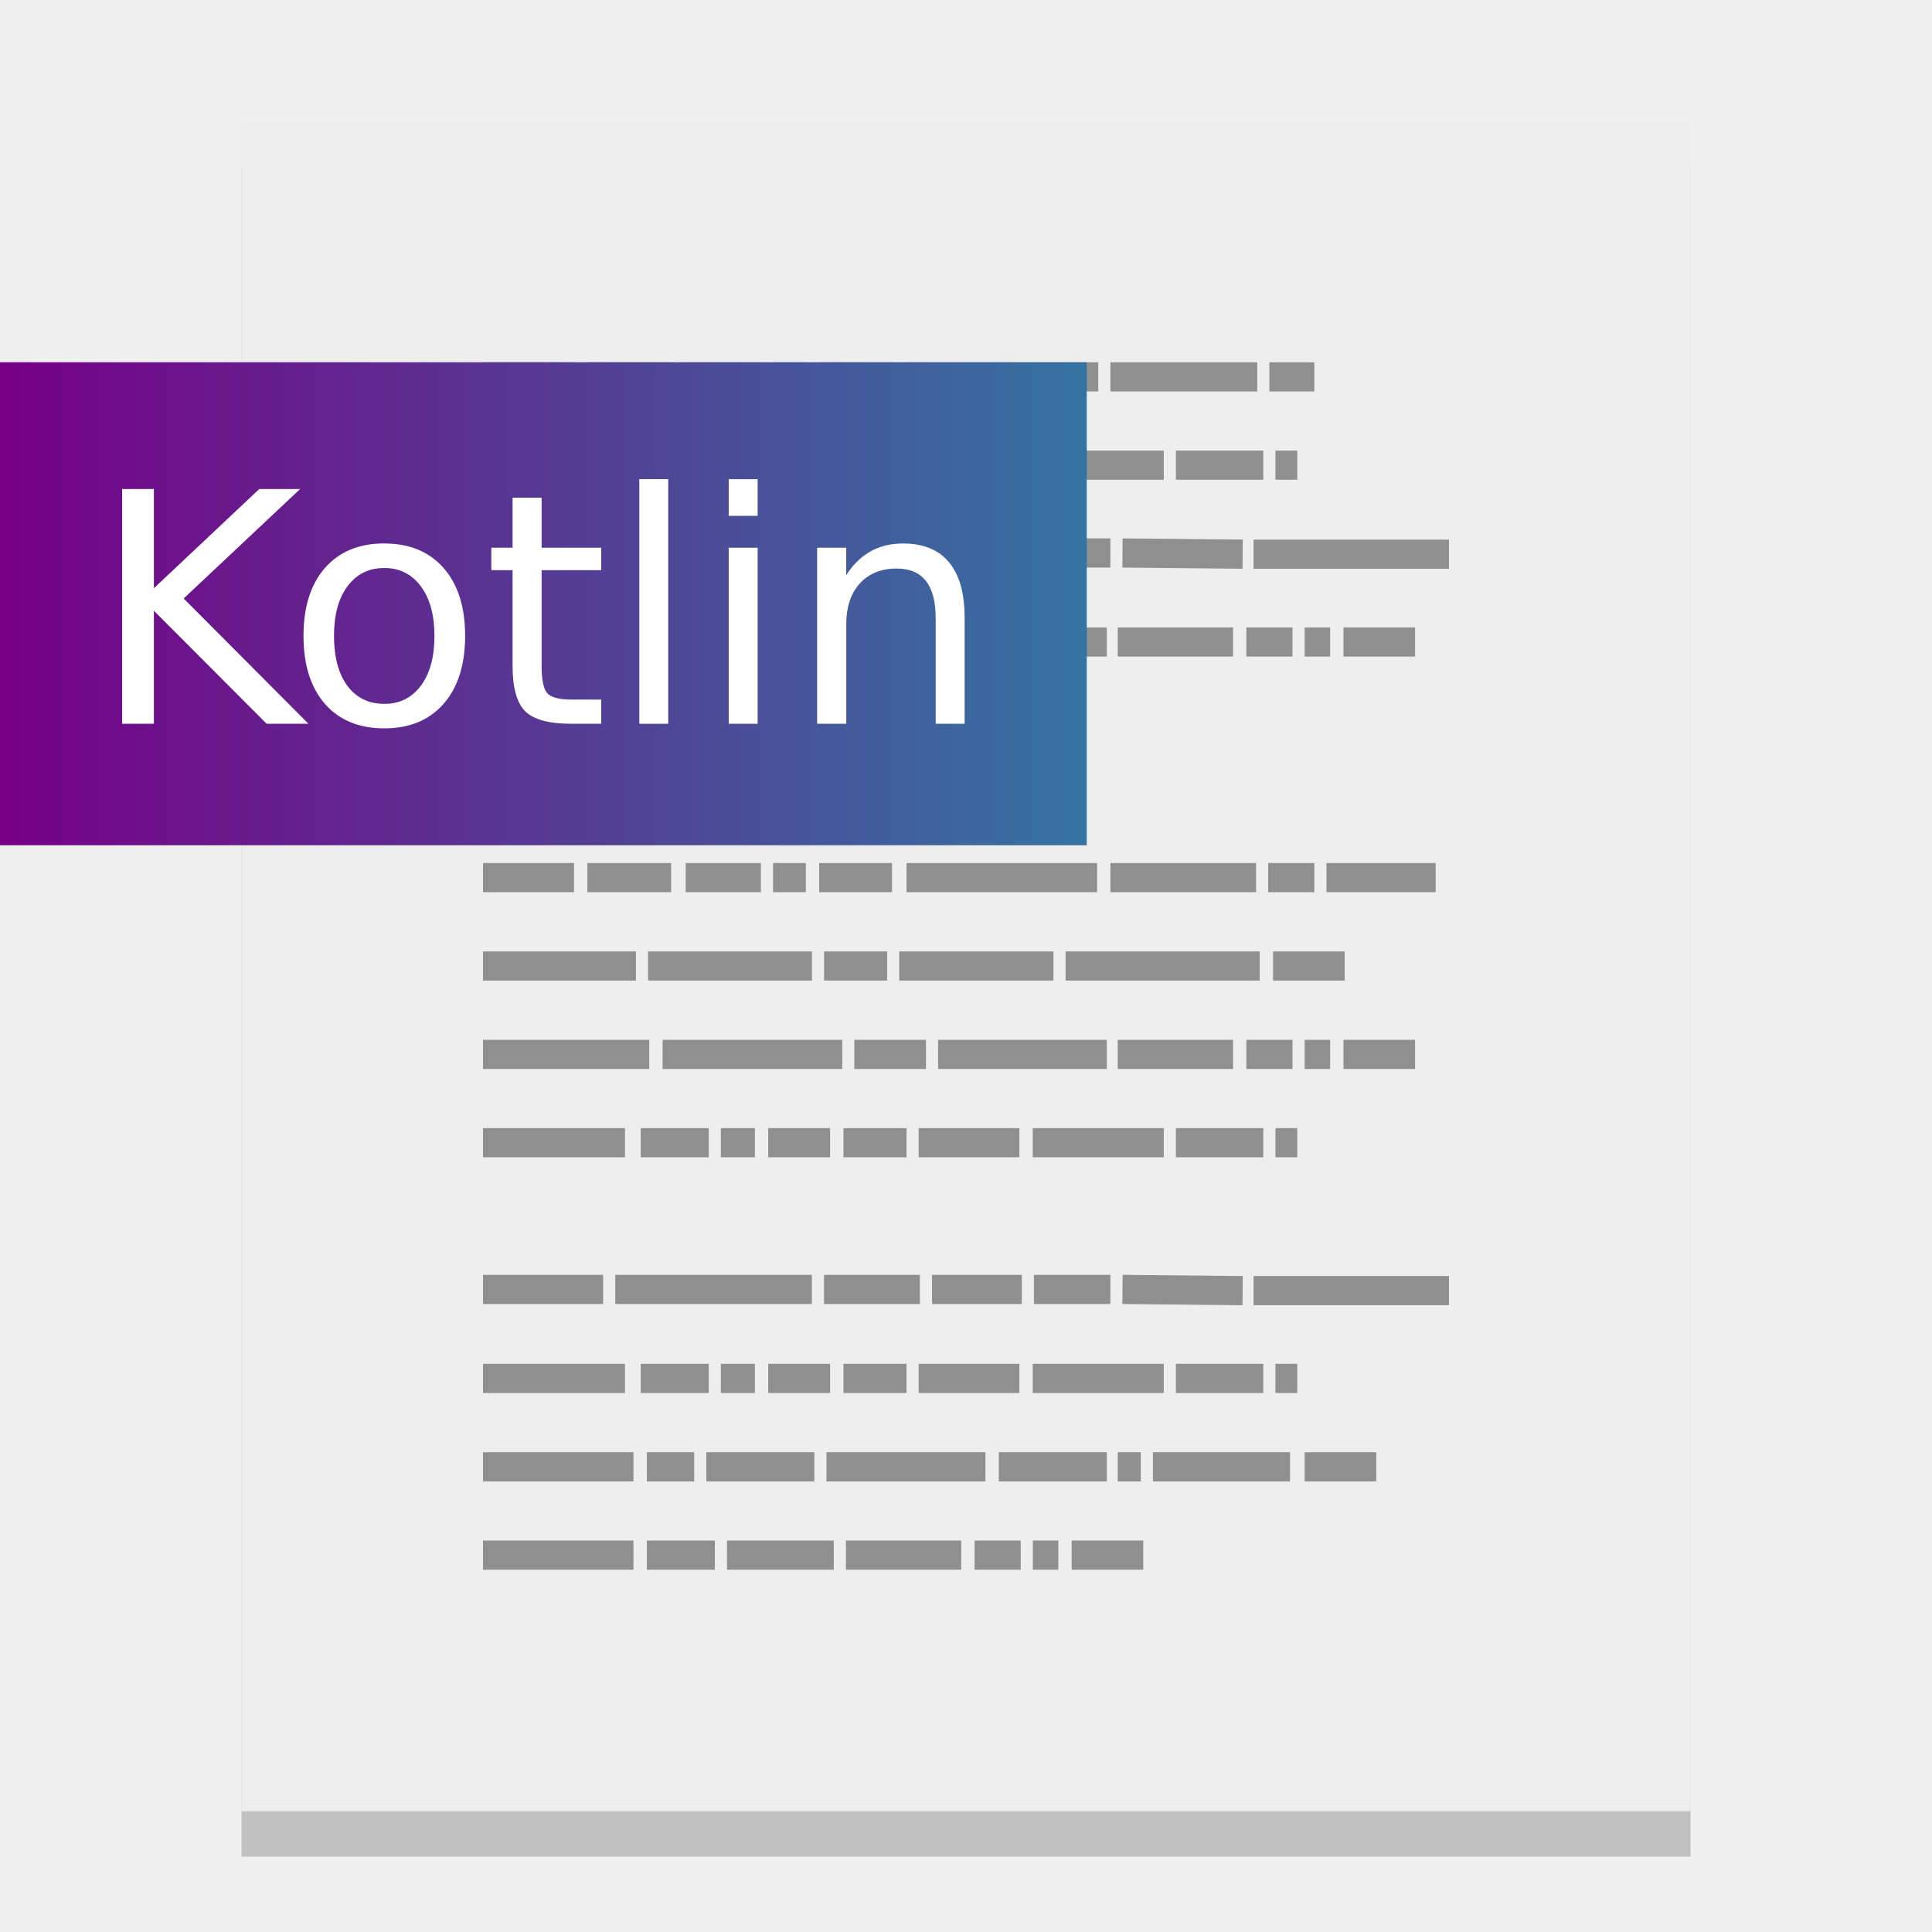
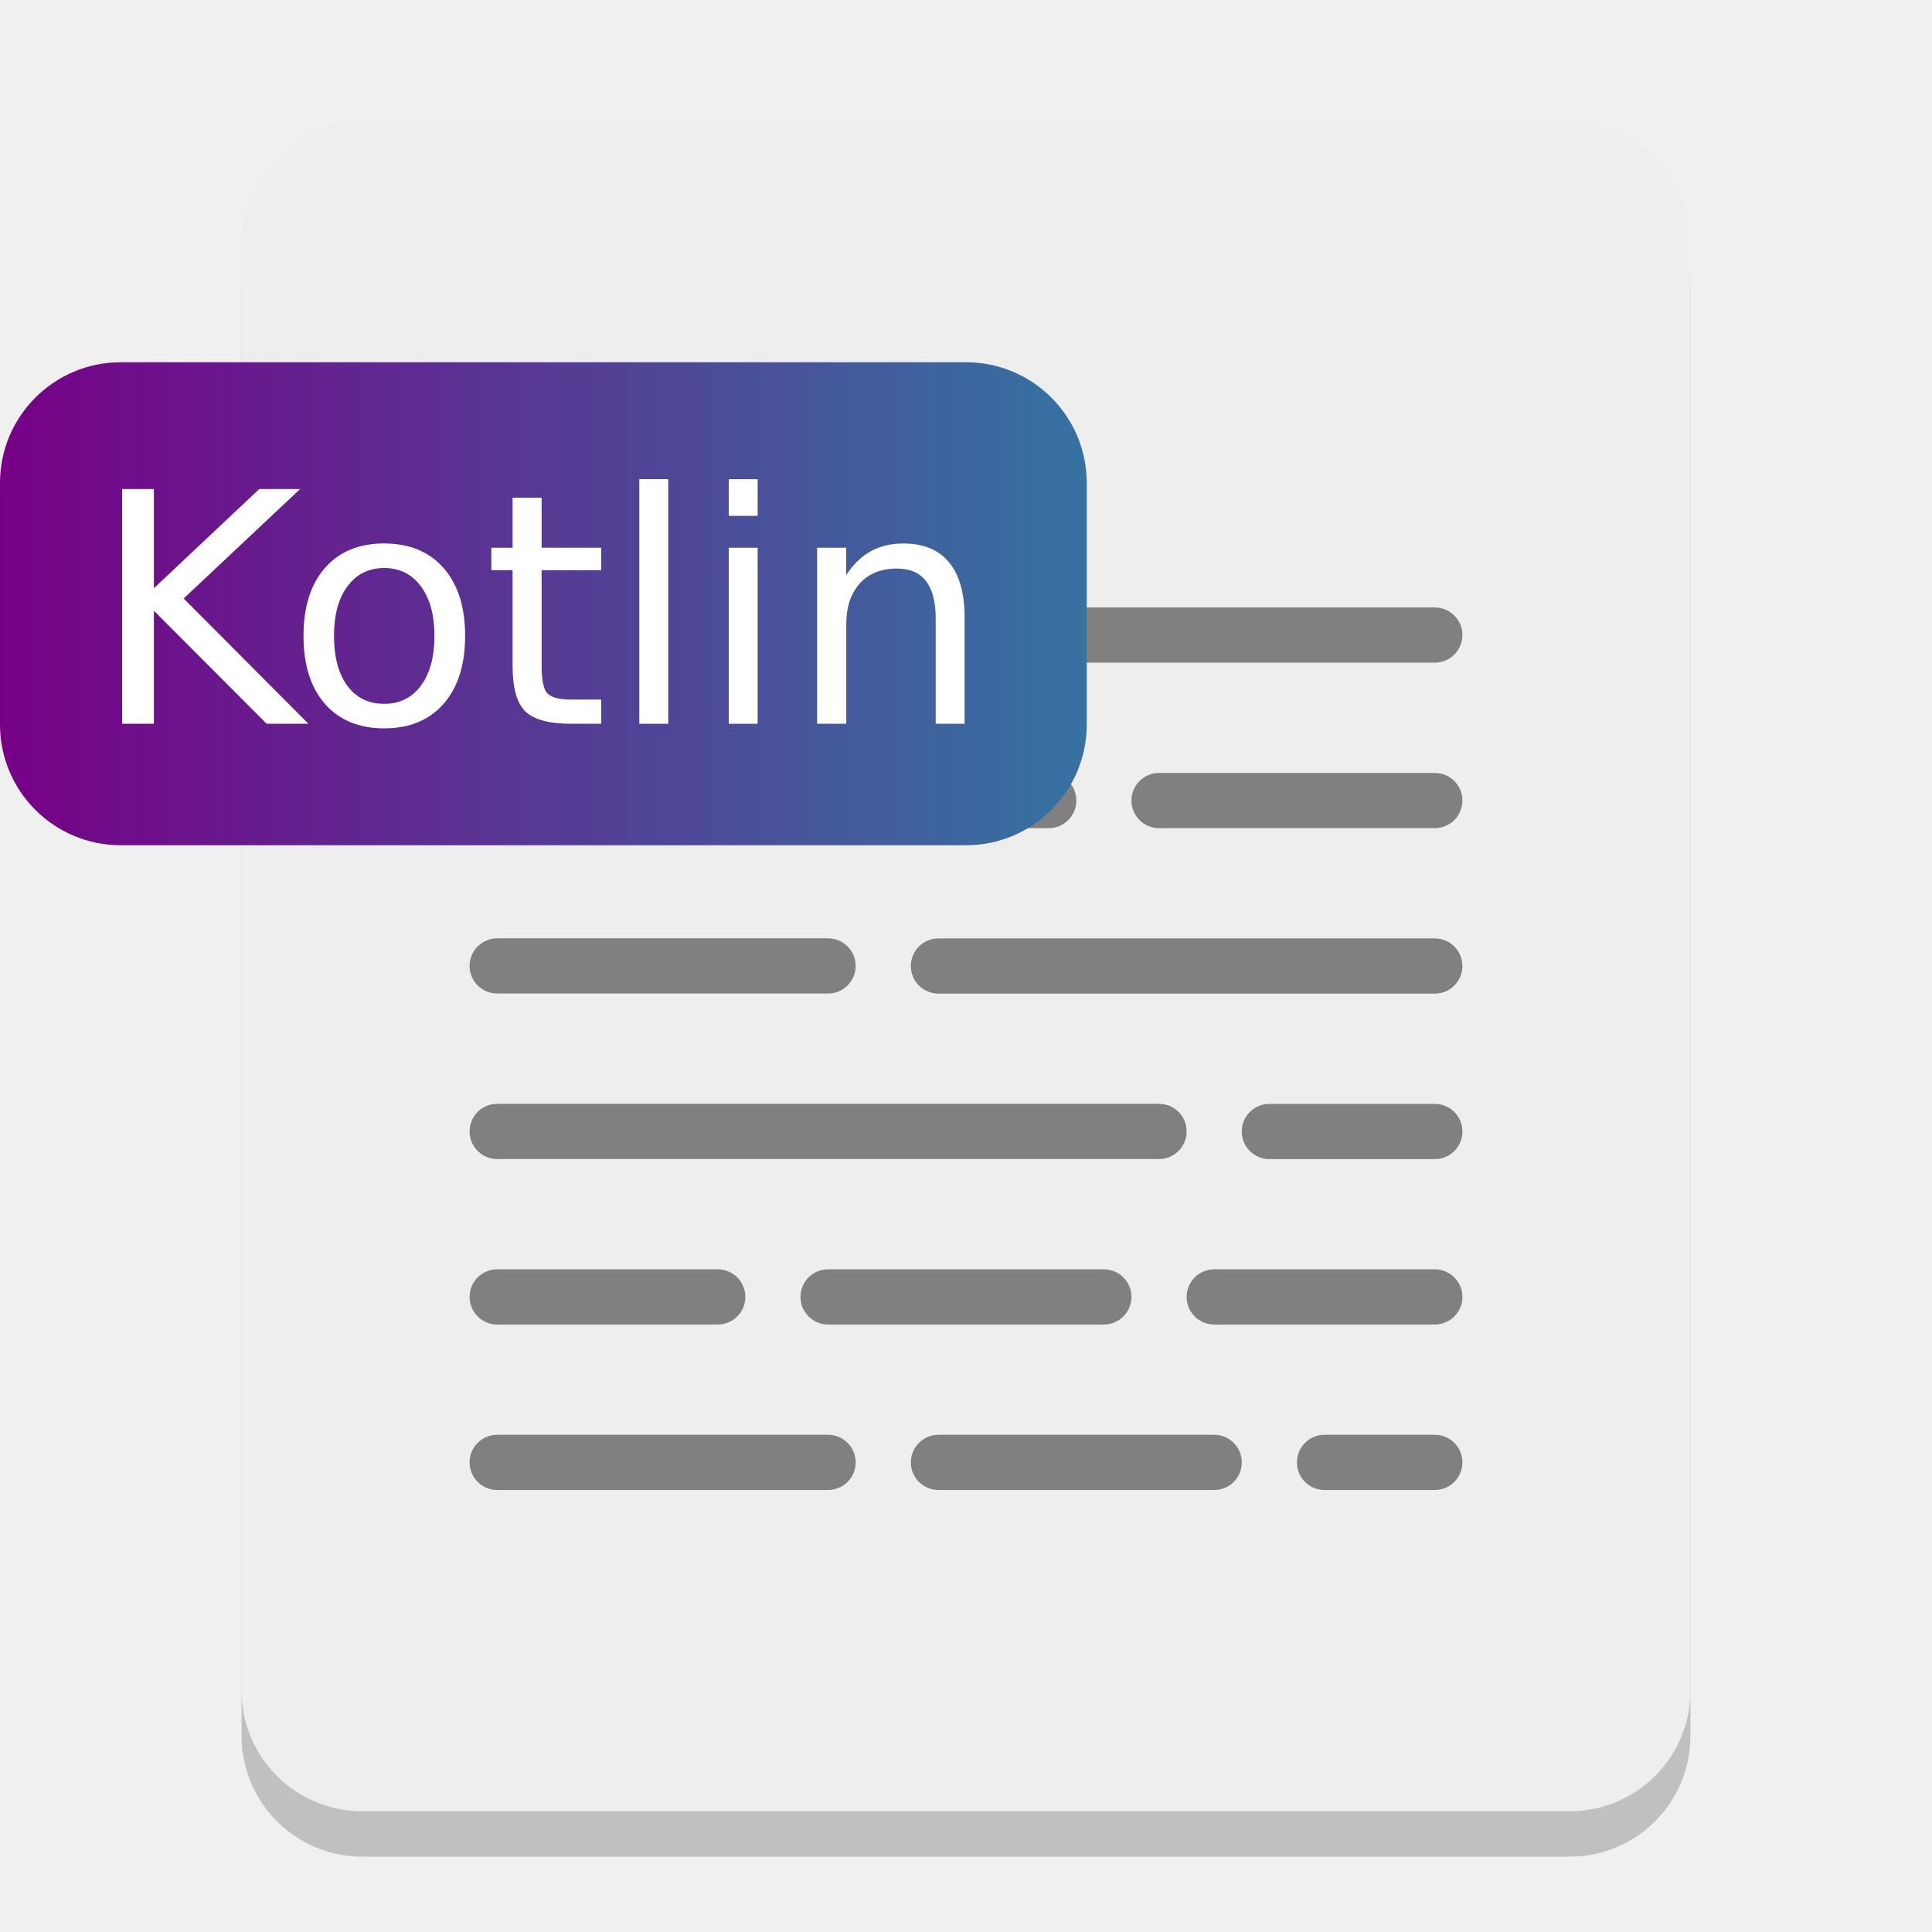
<svg xmlns="http://www.w3.org/2000/svg" xmlns:xlink="http://www.w3.org/1999/xlink" width="32" height="32" id="svg2" version="1.1">
  <defs id="defs4">
    <linearGradient id="linearGradient20491">
      <stop id="stop20487" offset="0" style="stop-color:#770087;stop-opacity:1;" />
      <stop id="stop20489" offset="1" style="stop-color:#3573a1;stop-opacity:1" />
    </linearGradient>
    <linearGradient id="linearGradient902">
      <stop id="stop898" offset="0" style="stop-color:#770087;stop-opacity:1;" />
      <stop id="stop900" offset="1" style="stop-color:#452981;stop-opacity:1" />
    </linearGradient>
    <linearGradient id="linearGradient899">
      <stop id="stop895" style="stop-color:#f282f1;stop-opacity:1" offset="0" />
      <stop id="stop897" style="stop-color:#a56de2;stop-opacity:1" offset="1" />
    </linearGradient>
    <linearGradient id="linearGradient916">
      <stop id="stop912" style="stop-color:#ffffff;stop-opacity:1" offset="0" />
      <stop id="stop914" style="stop-color:#fafafa;stop-opacity:1" offset="1" />
    </linearGradient>
    <linearGradient id="linearGradient3688-166-749-654">
      <stop id="stop3088" style="stop-color:#181818;stop-opacity:1" offset="0" />
      <stop id="stop3090" style="stop-color:#181818;stop-opacity:0" offset="1" />
    </linearGradient>
    <linearGradient id="linearGradient3688-464-309-604">
      <stop id="stop3094" style="stop-color:#181818;stop-opacity:1" offset="0" />
      <stop id="stop3096" style="stop-color:#181818;stop-opacity:0" offset="1" />
    </linearGradient>
    <linearGradient id="linearGradient3702-501-757-795">
      <stop id="stop3100" style="stop-color:#181818;stop-opacity:0" offset="0" />
      <stop id="stop3102" style="stop-color:#181818;stop-opacity:1" offset="0.5" />
      <stop id="stop3104" style="stop-color:#181818;stop-opacity:0" offset="1" />
    </linearGradient>
    <radialGradient xlink:href="#linearGradient3688-166-749-654" id="radialGradient4730" gradientUnits="userSpaceOnUse" gradientTransform="matrix(3.206054,2.6349059e-7,-8.2185947e-8,1.000008,36.98101,15.99962)" cx="4.996" cy="43.5" fx="4.996" fy="43.5" r="2.5" />
    <radialGradient xlink:href="#linearGradient3688-464-309-604" id="radialGradient4732" gradientUnits="userSpaceOnUse" gradientTransform="matrix(3.163875,0,0,0.9999999,-29.70299,-103.0001)" cx="4.993" cy="43.5" fx="4.993" fy="43.5" r="2.5" />
    <linearGradient xlink:href="#linearGradient3702-501-757-795" id="linearGradient4734" gradientUnits="userSpaceOnUse" gradientTransform="matrix(1.392857,0,0,0.7142856,-0.0214163,28.42862)" x1="25.058" y1="47.028" x2="25.058" y2="39.999" />
    <linearGradient gradientTransform="matrix(1.432432,0,0,1.436283,-7.37838,-7.399552)" gradientUnits="userSpaceOnUse" xlink:href="#linearGradient3924-2-2-5-8" id="linearGradient3381-5-4" y2="46.23" x2="38.66" y1="5.848" x1="38.66" />
    <linearGradient id="linearGradient3924-2-2-5-8">
      <stop offset="0" style="stop-color:#ffffff;stop-opacity:1" id="stop3926-9-4-9-6" />
      <stop offset="0.063" style="stop-color:#ffffff;stop-opacity:0.235" id="stop3928-9-8-6-5" />
      <stop offset="0.951" style="stop-color:#ffffff;stop-opacity:0.157" id="stop3930-3-5-1-7" />
      <stop offset="1" style="stop-color:#ffffff;stop-opacity:0.392" id="stop3932-8-0-4-8" />
    </linearGradient>
    <linearGradient gradientTransform="matrix(0.4705476,0,0,0.4745763,-60.68865,-0.1484071)" gradientUnits="userSpaceOnUse" xlink:href="#linearGradient916" id="linearGradient5809" y2="55.027" x2="161.977" y1="10.027" x1="161.977" />
    <linearGradient y2="63.027" x2="161.977" y1="5.152" x1="161.977" gradientTransform="matrix(0.4705882,0,0,0.4745763,-60.69526,-0.1484071)" gradientUnits="userSpaceOnUse" id="linearGradient910" xlink:href="#linearGradient899" />
    <linearGradient gradientUnits="userSpaceOnUse" y2="60" x2="32" y1="0" x1="32" id="linearGradient904" xlink:href="#linearGradient902" />
    <linearGradient y2="63.027" x2="161.977" y1="5.152" x1="161.977" gradientTransform="matrix(0.9411765,0,0,0.9491525,-73.04401,10.80159)" gradientUnits="userSpaceOnUse" id="linearGradient910-3" xlink:href="#linearGradient899" />
    <linearGradient y2="63.027" x2="161.977" y1="5.152" x1="161.977" gradientTransform="matrix(0.4705476,0,0,0.4745763,-76.30513,-44.36035)" gradientUnits="userSpaceOnUse" id="linearGradient910-5" xlink:href="#linearGradient899" />
    <filter style="color-interpolation-filters:sRGB" id="filter1218" x="-0.001" width="1.001" y="-0" height="1.001">
      <feGaussianBlur stdDeviation="0.005" id="feGaussianBlur1220" />
    </filter>
    <linearGradient xlink:href="#linearGradient20491" id="linearGradient20485" x1="0" y1="10" x2="18" y2="10" gradientUnits="userSpaceOnUse" />
+     <radialGradient xlink:href="#linearGradient3688-166-749-654" id="radialGradient4730-06" gradientUnits="userSpaceOnUse" gradientTransform="matrix(3.206054,2.6349059e-7,-8.2185947e-8,1.000008,36.98101,15.99962)" cx="4.996" cy="43.5" fx="4.996" fy="43.5" r="2.5" />
+     <radialGradient xlink:href="#linearGradient3688-166-749-654" id="radialGradient4732-2" gradientUnits="userSpaceOnUse" gradientTransform="matrix(3.163875,0,0,0.9999999,-29.70299,-103.0001)" cx="4.993" cy="43.5" fx="4.993" fy="43.5" r="2.5" />
+     <radialGradient xlink:href="#linearGradient3688-166-749-654" id="radialGradient4730-0" gradientUnits="userSpaceOnUse" gradientTransform="matrix(3.206054,2.6349059e-7,-8.2185947e-8,1.000008,36.98101,15.99962)" cx="4.996" cy="43.5" fx="4.996" fy="43.5" r="2.5" />
+     <radialGradient xlink:href="#linearGradient3688-166-749-654" id="radialGradient4732-6" gradientUnits="userSpaceOnUse" gradientTransform="matrix(3.163875,0,0,0.9999999,-29.70299,-103.0001)" cx="4.993" cy="43.5" fx="4.993" fy="43.5" r="2.5" />
+     <radialGradient xlink:href="#linearGradient3688-166-749-654" id="radialGradient4730-9" gradientUnits="userSpaceOnUse" gradientTransform="matrix(3.206054,2.6349059e-7,-8.2185947e-8,1.000008,36.98101,15.99962)" cx="4.996" cy="43.5" fx="4.996" fy="43.5" r="2.5" />
+     <radialGradient xlink:href="#linearGradient3688-166-749-654" id="radialGradient4732-4" gradientUnits="userSpaceOnUse" gradientTransform="matrix(3.163875,0,0,0.9999999,-29.70299,-103.0001)" cx="4.993" cy="43.5" fx="4.993" fy="43.5" r="2.5" />
  </defs>
-   <rect width="23.998" height="28" rx="0" ry="0" x="4.001" y="2.752" id="rect4897-1" style="opacity:0.2;vector-effect:none;fill:#000000;fill-opacity:1;stroke:none;stroke-width:0.473;stroke-linecap:butt;stroke-linejoin:miter;stroke-miterlimit:4;stroke-dasharray:none;stroke-dashoffset:0;stroke-opacity:1;filter:url(#filter1218)" />
-   <rect width="24" height="28" rx="0" ry="0" x="4" y="2" id="rect4897" style="opacity:1;vector-effect:none;fill:#eeeeee;fill-opacity:1;stroke:none;stroke-width:0.473;stroke-linecap:butt;stroke-linejoin:miter;stroke-miterlimit:4;stroke-dasharray:none;stroke-dashoffset:0;stroke-opacity:1" />
-   <path d="m 8,6.242 h 1.508 z m 1.729,0 h 1.407 z m 1.628,0 h 1.246 z m 1.447,0 h 0.543 z m 0.764,0 h 1.206 z m 1.447,0 h 3.176 z m 3.377,0 h 2.432 z m 2.633,0 h 0.744 z M 8,7.705 h 2.352 z m 2.613,0 h 1.126 z m 1.327,0 h 0.563 z m 0.784,0 h 1.025 z m 1.246,0 h 1.045 z m 1.246,0 h 1.668 z m 1.889,0 h 2.171 z m 2.372,0 h 1.447 z m 1.648,0 h 0.362 z M 8,9.159 h 1.99 z m 2.191,0 h 3.256 z m 3.457,0 h 1.588 z m 1.789,0 h 1.487 z m 1.688,0 h 1.266 z m 1.467,0 1.99,0.02 z m 2.171,0.02 H 24 Z M 8,10.633 h 2.754 z m 2.975,0 h 2.975 z m 3.176,0 h 1.186 z m 1.387,0 h 2.794 z m 2.975,0 h 1.91 z m 2.131,0 h 0.764 z m 0.965,0 h 0.422 z m 0.643,0 h 1.186 z M 8,12.097 h 1.025 z m 1.347,0 H 13.146 Z M 8,14.536 h 1.508 z m 1.729,0 h 1.387 z m 1.628,0 h 1.246 z m 1.447,0 h 0.543 z m 0.764,0 h 1.206 z m 1.447,0 h 3.156 z m 3.377,0 h 2.412 z m 2.613,0 h 0.764 z m 0.965,0 h 1.809 z M 8,16 h 2.533 z m 2.734,0 h 2.714 z m 2.915,0 h 1.045 z m 1.246,0 h 2.553 z m 2.754,0 h 3.216 z m 3.437,0 h 1.186 z M 8,17.464 h 2.754 z m 2.975,0 h 2.975 z m 3.176,0 h 1.186 z m 1.387,0 h 2.794 z m 2.975,0 h 1.91 z m 2.131,0 h 0.764 z m 0.965,0 h 0.422 z m 0.643,0 h 1.186 z M 8,18.927 h 2.352 z m 2.613,0 h 1.126 z m 1.327,0 h 0.563 z m 0.784,0 h 1.025 z m 1.246,0 h 1.045 z m 1.246,0 h 1.668 z m 1.889,0 h 2.171 z m 2.372,0 h 1.447 z m 1.648,0 h 0.362 z M 8,21.357 h 1.99 z m 2.191,0 h 3.256 z m 3.457,0 h 1.588 z m 1.789,0 h 1.487 z m 1.688,0 h 1.266 z m 1.467,0 1.99,0.02 z m 2.171,0.02 H 24 Z M 8,22.831 h 2.352 z m 2.613,0 h 1.126 z m 1.327,0 h 0.563 z m 0.784,0 h 1.025 z m 1.246,0 h 1.045 z m 1.246,0 h 1.668 z m 1.889,0 h 2.171 z m 2.372,0 h 1.447 z m 1.648,0 h 0.362 z M 8,24.295 h 2.492 z m 2.714,0 h 0.784 z m 0.985,0 h 1.789 z m 1.99,0 h 2.633 z m 2.854,0 h 1.789 z m 1.97,0 h 0.382 z m 0.583,0 h 2.271 z m 2.513,0 h 1.186 z M 8,25.758 h 2.492 z m 2.714,0 h 1.126 z m 1.327,0 h 1.769 z m 1.97,0 h 1.91 z m 2.131,0 h 0.764 z m 0.965,0 h 0.422 z m 0.643,0 h 1.186 z" id="path3475" style="opacity:0.4;fill:none;stroke:#000000;stroke-width:0.483px;stroke-linecap:butt;stroke-linejoin:miter;stroke-opacity:1" />
-   <rect y="6" x="0" height="8" width="18" id="rect7379" style="opacity:1;fill:url(#linearGradient20485);fill-opacity:1.0;stroke:none;stroke-width:0.428" />
+   <path width="23.998" height="28" rx="0" ry="0" x="4.001" y="2.752" id="rect4897-1" style="opacity:0.2;vector-effect:none;fill:#000000;fill-opacity:1;stroke:none;stroke-width:0.473;stroke-linecap:butt;stroke-linejoin:miter;stroke-miterlimit:4;stroke-dasharray:none;stroke-dashoffset:0;stroke-opacity:1;filter:url(#filter1218)" d="M 6.001,2.752 H 25.999 a 2,2 45 0 1 2,2 V 28.752 a 2,2 135 0 1 -2,2 H 6.001 a 2,2 45 0 1 -2,-2 V 4.752 a 2,2 135 0 1 2,-2 z" />
+   <path width="24" height="28" rx="0" ry="0" x="4" y="2" id="rect4897" style="opacity:1;vector-effect:none;fill:#eeeeee;fill-opacity:1;stroke:none;stroke-width:0.473;stroke-linecap:butt;stroke-linejoin:miter;stroke-miterlimit:4;stroke-dasharray:none;stroke-dashoffset:0;stroke-opacity:1" d="m 6,2 h 20 a 2,2 45 0 1 2,2 v 24 a 2,2 135 0 1 -2,2 H 6 A 2,2 45 0 1 4,28 V 4 A 2,2 135 0 1 6,2 Z" />
+   <g id="g5880" transform="matrix(1.432819,0,0,1.432819,-6.130693,-7.626758)">
+     <path d="m 12.895,12.664 a 0.319,0.319 0 0 0 0.319,0.319 h 7.651 a 0.319,0.319 0 0 0 0,-0.638 h -7.651 a 0.319,0.319 0 0 0 -0.319,0.319 z" id="path5662" style="fill:#808080;stroke-width:0.04" />
+     <path d="m 10.026,14.896 h 6.376 a 0.319,0.319 0 0 0 0,-0.638 h -6.376 a 0.319,0.319 0 0 0 0,0.638 z" id="path5664" style="fill:#808080;stroke-width:0.04" />
+     <path d="m 20.865,16.171 h -5.738 a 0.319,0.319 0 0 0 0,0.638 h 5.738 a 0.319,0.319 0 0 0 0,-0.638 z" id="path5666" style="fill:#808080;stroke-width:0.04" />
+     <path d="m 10.026,18.721 h 7.651 a 0.319,0.319 0 0 0 0,-0.638 h -7.651 a 0.319,0.319 0 0 0 0,0.638 z" id="path5668" style="fill:#808080;stroke-width:0.04" />
+     <path d="m 10.026,12.983 h 1.913 a 0.319,0.319 0 0 0 0,-0.638 h -1.913 a 0.319,0.319 0 0 0 0,0.638 z" id="path5670" style="fill:#808080;stroke-width:0.04" />
+     <path d="m 20.865,14.258 h -3.188 a 0.319,0.319 0 0 0 0,0.638 h 3.188 a 0.319,0.319 0 0 0 0,-0.638 z" id="path5672" style="fill:#808080;stroke-width:0.04" />
+     <path d="m 10.026,16.808 h 3.825 a 0.319,0.319 0 0 0 0,-0.638 h -3.825 a 0.319,0.319 0 0 0 0,0.638 z" id="path5674" style="fill:#808080;stroke-width:0.04" />
+     <path d="m 20.865,18.084 h -1.913 a 0.319,0.319 0 0 0 0,0.638 h 1.913 a 0.319,0.319 0 0 0 0,-0.638 z" id="path5676" style="fill:#808080;stroke-width:0.04" />
+     <path d="m 18.315,21.909 h -3.188 a 0.319,0.319 0 0 0 0,0.638 h 3.188 a 0.319,0.319 0 0 0 0,-0.638 z" id="path5678" style="fill:#808080;stroke-width:0.04" />
+     <path d="m 10.026,22.547 h 3.825 a 0.319,0.319 0 0 0 0,-0.638 h -3.825 a 0.319,0.319 0 0 0 0,0.638 z" id="path5680" style="fill:#808080;stroke-width:0.04" />
+     <path d="m 10.026,20.634 h 2.55 a 0.319,0.319 0 0 0 0,-0.638 h -2.55 a 0.319,0.319 0 0 0 0,0.638 z" id="path5682" style="fill:#808080;stroke-width:0.04" />
+     <path d="m 10.026,11.07 h 3.825 a 0.319,0.319 0 0 0 0,-0.638 h -3.825 a 0.319,0.319 0 0 0 0,0.638 z" id="path5684" style="fill:#808080;stroke-width:0.04" />
+     <path d="m 17.358,20.315 a 0.319,0.319 0 0 0 -0.319,-0.319 h -3.188 a 0.319,0.319 0 0 0 0,0.638 h 3.188 a 0.319,0.319 0 0 0 0.319,-0.319 z" id="path5686" style="fill:#808080;stroke-width:0.04" />
+     <path d="M 20.865,19.996 H 18.315 a 0.319,0.319 0 0 0 0,0.638 h 2.55 a 0.319,0.319 0 0 0 0,-0.638 z" id="path5688" style="fill:#808080;stroke-width:0.04" />
+     <path d="m 20.865,21.909 h -1.275 a 0.319,0.319 0 0 0 0,0.638 h 1.275 a 0.319,0.319 0 0 0 0,-0.638 z" id="path5690" style="fill:#808080;stroke-width:0.04" />
+   </g>
+   <path y="6" x="0" height="8" width="18" id="rect7379" style="opacity:1;fill:url(#linearGradient20485);fill-opacity:1;stroke:none;stroke-width:0.428" d="m 2,6 h 14 a 2,2 45 0 1 2,2 v 4 a 2,2 135 0 1 -2,2 L 2,14 A 2,2 45 0 1 0,12 V 8 A 2,2 135 0 1 2,6 Z" />
  <g aria-label="Kotlin" id="text22329" style="font-size:5.333px;line-height:1.25">
    <path d="M 2.023,8.1 H 2.549 V 9.743 L 4.294,8.1 H 4.971 L 3.042,9.913 5.109,11.988 H 4.417 L 2.549,10.116 V 11.988 H 2.023 Z" style="fill:#ffffff" id="path28326" />
    <path d="m 6.365,9.408 q -0.385,0 -0.609,0.302 -0.224,0.299 -0.224,0.823 0,0.523 0.221,0.826 0.224,0.299 0.612,0.299 0.383,0 0.607,-0.302 0.224,-0.302 0.224,-0.823 0,-0.518 -0.224,-0.82 Q 6.747,9.408 6.365,9.408 Z m 0,-0.406 q 0.625,0 0.982,0.406 0.357,0.406 0.357,1.125 0,0.716 -0.357,1.125 -0.357,0.406 -0.982,0.406 -0.628,0 -0.984,-0.406 -0.354,-0.409 -0.354,-1.125 0,-0.719 0.354,-1.125 Q 5.737,9.001 6.365,9.001 Z" style="fill:#ffffff" id="path28328" />
    <path d="M 8.971,8.243 V 9.072 H 9.958 V 9.444 H 8.971 v 1.583 q 0,0.357 0.096,0.458 0.099,0.102 0.398,0.102 H 9.958 V 11.988 H 9.466 q -0.555,0 -0.766,-0.206 Q 8.49,11.574 8.49,11.027 V 9.444 H 8.138 V 9.072 H 8.49 V 8.243 Z" style="fill:#ffffff" id="path28330" />
    <path d="m 10.589,7.936 h 0.479 V 11.988 H 10.589 Z" style="fill:#ffffff" id="path28332" />
    <path d="m 12.07,9.072 h 0.479 V 11.988 h -0.479 z m 0,-1.135 h 0.479 v 0.607 h -0.479 z" style="fill:#ffffff" id="path28334" />
    <path d="m 15.977,10.228 v 1.76 h -0.479 v -1.745 q 0,-0.414 -0.161,-0.62 -0.161,-0.206 -0.484,-0.206 -0.388,0 -0.612,0.247 -0.224,0.247 -0.224,0.674 V 11.988 H 13.534 V 9.072 h 0.482 v 0.453 q 0.172,-0.263 0.404,-0.393 0.234,-0.13 0.539,-0.13 0.503,0 0.76,0.312 0.258,0.31 0.258,0.914 z" style="fill:#ffffff" id="path28336" />
  </g>
</svg>
